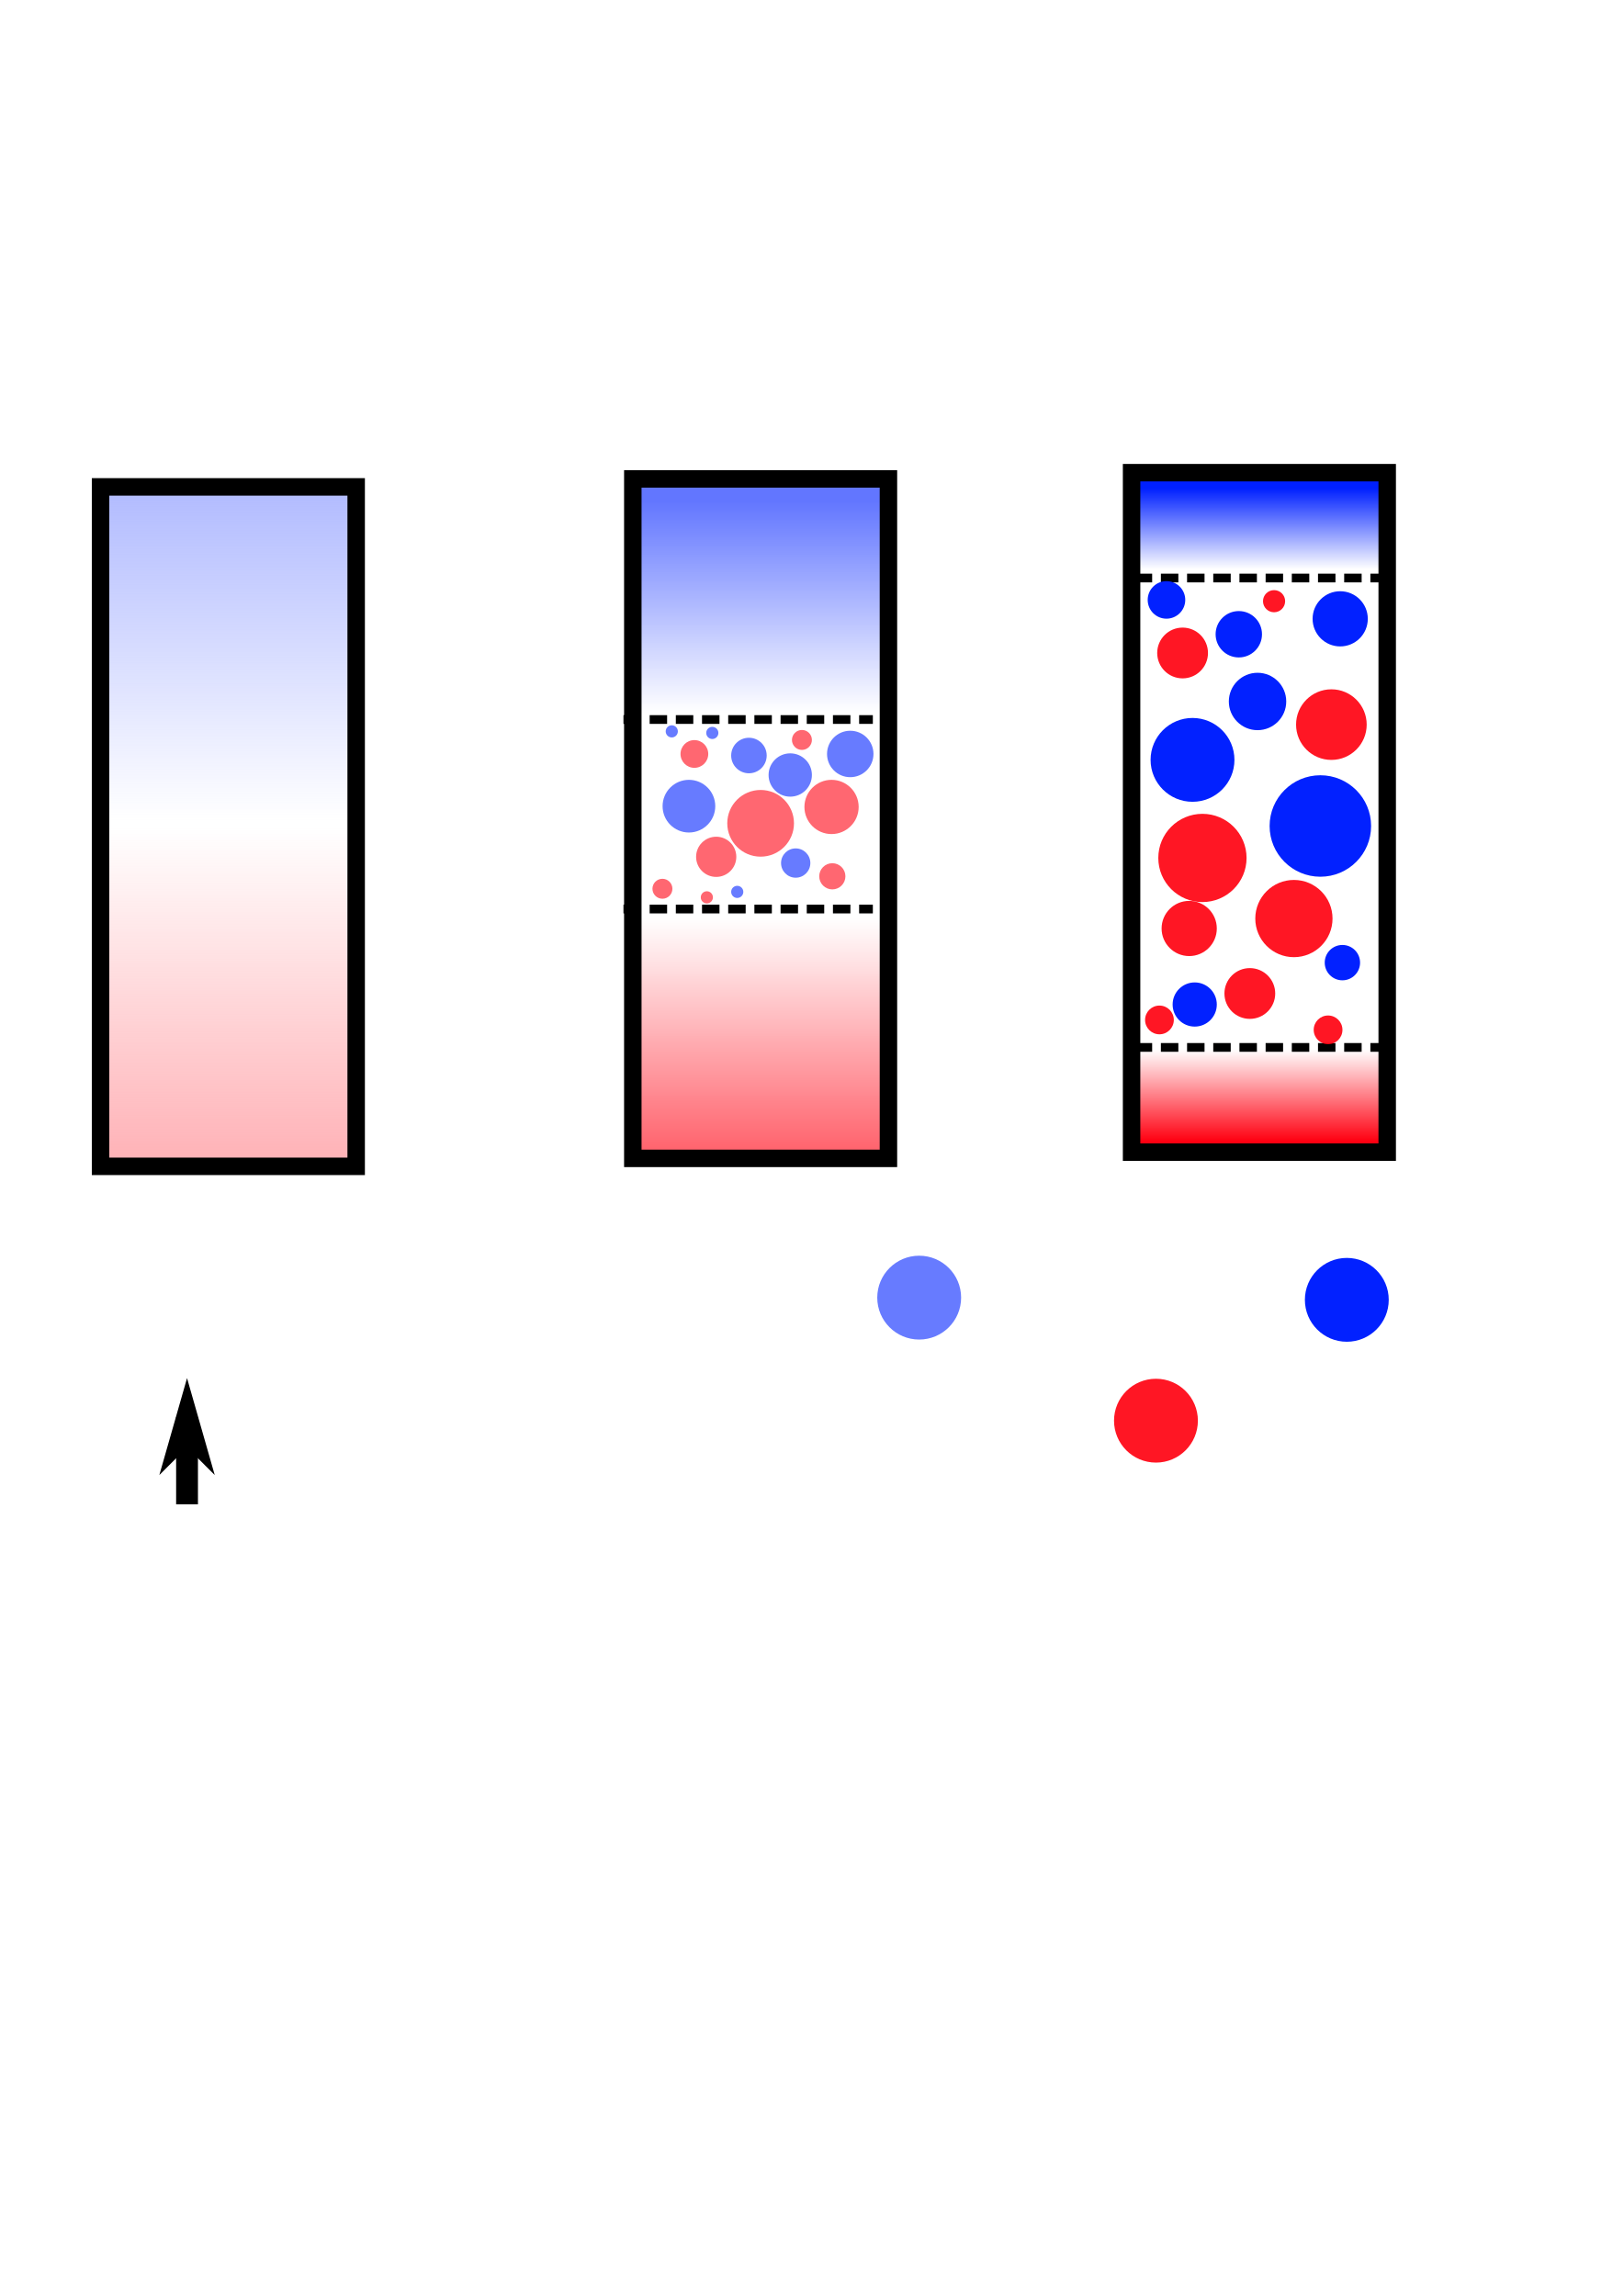
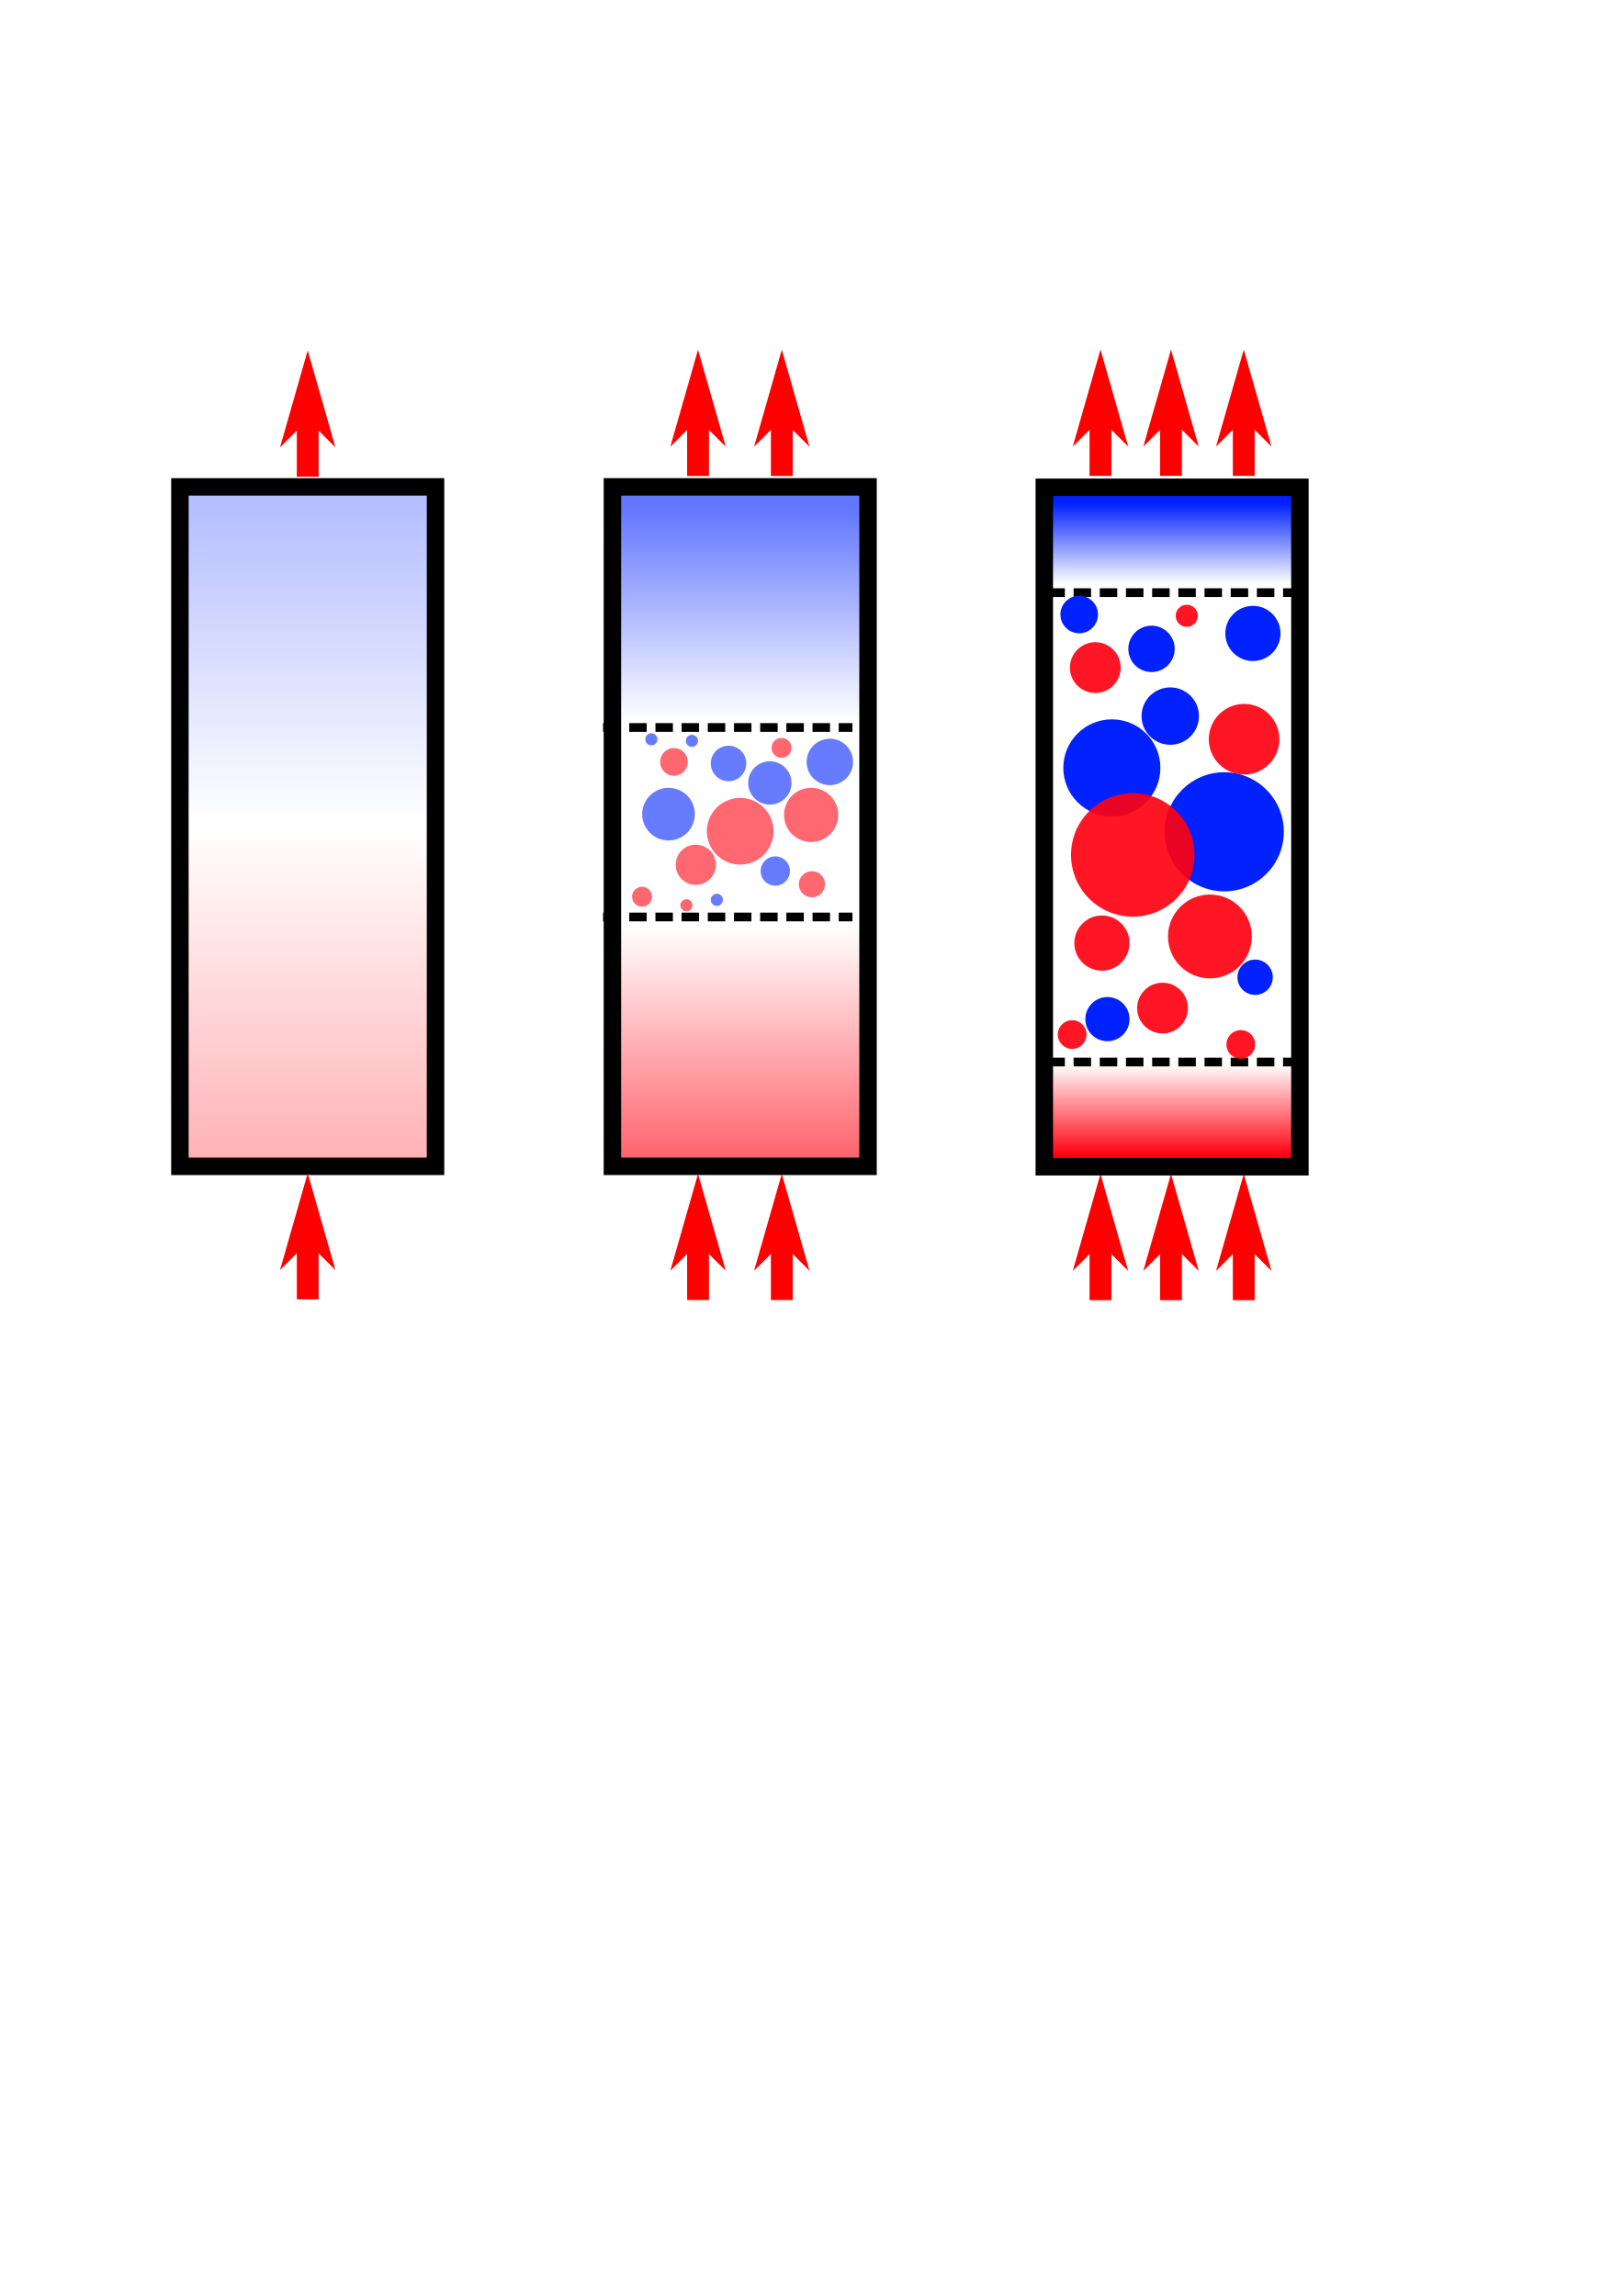
<svg xmlns="http://www.w3.org/2000/svg" xmlns:xlink="http://www.w3.org/1999/xlink" width="210mm" height="297mm" viewBox="0 0 744.094 1052.362" id="svg3494" version="1.1">
  <defs id="defs3496">
    <marker orient="auto" refY="0.0" refX="0.0" id="Arrow1Send" style="overflow:visible;">
-       <path id="path5064" d="M 0.0,0.0 L 5.0,-5.0 L -12.5,0.0 L 5.0,5.0 L 0.0,0.0 z " style="fill-rule:evenodd;stroke:#000000;stroke-width:1pt;stroke-opacity:1;fill:#000000;fill-opacity:1" transform="scale(0.2) rotate(180) translate(6,0)" />
+       <path id="path5064" d="M 0.0,0.0 L 5.0,-5.0 L -12.5,0.0 L 5.0,5.0 L 0.0,0.0 z " style="fill-rule:evenodd;stroke:#ff0000;stroke-width:1pt;stroke-opacity:1;fill:#ff0000;fill-opacity:1" transform="scale(0.2) rotate(180) translate(6,0)" />
    </marker>
    <marker orient="auto" refY="0.0" refX="0.0" id="Arrow1Lend" style="overflow:visible;">
      <path id="path5052" d="M 0.0,0.0 L 5.0,-5.0 L -12.5,0.0 L 5.0,5.0 L 0.0,0.0 z " style="fill-rule:evenodd;stroke:#000000;stroke-width:1pt;stroke-opacity:1;fill:#000000;fill-opacity:1" transform="scale(0.8) rotate(180) translate(12.5,0)" />
    </marker>
    <linearGradient id="linearGradient4900">
      <stop id="stop4902" offset="0" style="stop-color:#ff0011;stop-opacity:1" />
      <stop id="stop4904" offset="1" style="stop-color:#ff0010;stop-opacity:0" />
    </linearGradient>
    <linearGradient id="linearGradient4892">
      <stop style="stop-color:#0020ff;stop-opacity:1;" offset="0" id="stop4894" />
      <stop style="stop-color:#0020ff;stop-opacity:0;" offset="1" id="stop4896" />
    </linearGradient>
    <linearGradient id="linearGradient4837">
      <stop style="stop-color:#ff646e;stop-opacity:1;" offset="0" id="stop4839" />
      <stop style="stop-color:#ff646e;stop-opacity:0;" offset="1" id="stop4841" />
    </linearGradient>
    <linearGradient id="linearGradient4829">
      <stop style="stop-color:#6276ff;stop-opacity:1;" offset="0" id="stop4831" />
      <stop style="stop-color:#6276ff;stop-opacity:0;" offset="1" id="stop4833" />
    </linearGradient>
    <linearGradient id="linearGradient4691">
      <stop style="stop-color:#ffb0b5;stop-opacity:1;" offset="0" id="stop4693" />
      <stop style="stop-color:#ffb0b5;stop-opacity:0;" offset="1" id="stop4695" />
    </linearGradient>
    <linearGradient id="linearGradient4659">
      <stop style="stop-color:#b0baff;stop-opacity:1;" offset="0" id="stop4661" />
      <stop style="stop-color:#b0baff;stop-opacity:0;" offset="1" id="stop4663" />
    </linearGradient>
    <linearGradient xlink:href="#linearGradient4659" id="linearGradient4665" x1="268.571" y1="589.505" x2="268.571" y2="743.791" gradientUnits="userSpaceOnUse" />
    <linearGradient xlink:href="#linearGradient4691" id="linearGradient4697" x1="431.429" y1="-886.648" x2="431.429" y2="-729.505" gradientUnits="userSpaceOnUse" gradientTransform="translate(-160,-17.14279)" />
    <linearGradient xlink:href="#linearGradient4829" id="linearGradient4835" x1="348.571" y1="558.077" x2="348.571" y2="655.219" gradientUnits="userSpaceOnUse" />
    <linearGradient xlink:href="#linearGradient4837" id="linearGradient4843" x1="351.429" y1="-855.219" x2="351.429" y2="-749.505" gradientUnits="userSpaceOnUse" />
    <linearGradient xlink:href="#linearGradient4900" id="linearGradient4888" gradientUnits="userSpaceOnUse" x1="351.429" y1="-854.505" x2="351.429" y2="-812.362" gradientTransform="translate(228.5714,331.4286)" />
    <linearGradient xlink:href="#linearGradient4892" id="linearGradient4898" x1="542.857" y1="549.505" x2="542.857" y2="586.648" gradientUnits="userSpaceOnUse" gradientTransform="translate(37.14286,-325.7143)" />
+     <marker orient="auto" refY="0" refX="0" id="Arrow1Send-2" style="overflow:visible">
+       <path id="path5064-5" d="M 0,0 5,-5 -12.5,0 5,5 0,0 Z" style="fill:#000000;fill-opacity:1;fill-rule:evenodd;stroke:#000000;stroke-width:1pt;stroke-opacity:1" transform="matrix(-0.2,0,0,-0.2,-1.2,0)" />
+     </marker>
+     <marker orient="auto" refY="0" refX="0" id="Arrow1Send-0" style="overflow:visible">
+       <path id="path5064-0" d="M 0,0 5,-5 -12.5,0 5,5 0,0 Z" style="fill:#000000;fill-opacity:1;fill-rule:evenodd;stroke:#000000;stroke-width:1pt;stroke-opacity:1" transform="matrix(-0.2,0,0,-0.2,-1.2,0)" />
+     </marker>
+     <marker orient="auto" refY="0" refX="0" id="Arrow1Send-4" style="overflow:visible">
+       <path id="path5064-1" d="M 0,0 5,-5 -12.5,0 5,5 0,0 Z" style="fill:#ff0000;fill-opacity:1;fill-rule:evenodd;stroke:#ff0000;stroke-width:1pt;stroke-opacity:1" transform="matrix(-0.2,0,0,-0.2,-1.2,0)" />
+     </marker>
+     <marker orient="auto" refY="0" refX="0" id="Arrow1Send-6" style="overflow:visible">
+       <path id="path5064-3" d="M 0,0 5,-5 -12.5,0 5,5 0,0 Z" style="fill:#ff0000;fill-opacity:1;fill-rule:evenodd;stroke:#ff0000;stroke-width:1pt;stroke-opacity:1" transform="matrix(-0.2,0,0,-0.2,-1.2,0)" />
+     </marker>
+     <marker orient="auto" refY="0" refX="0" id="Arrow1Send-6-3" style="overflow:visible">
+       <path id="path5064-3-1" d="M 0,0 5,-5 -12.5,0 5,5 0,0 Z" style="fill:#ff0000;fill-opacity:1;fill-rule:evenodd;stroke:#ff0000;stroke-width:1pt;stroke-opacity:1" transform="matrix(-0.2,0,0,-0.2,-1.2,0)" />
+     </marker>
+     <marker orient="auto" refY="0" refX="0" id="Arrow1Send-6-0" style="overflow:visible">
+       <path id="path5064-3-2" d="M 0,0 5,-5 -12.5,0 5,5 0,0 Z" style="fill:#ff0000;fill-opacity:1;fill-rule:evenodd;stroke:#ff0000;stroke-width:1pt;stroke-opacity:1" transform="matrix(-0.2,0,0,-0.2,-1.2,0)" />
+     </marker>
+     <marker orient="auto" refY="0" refX="0" id="Arrow1Send-6-3-3" style="overflow:visible">
+       <path id="path5064-3-1-1" d="M 0,0 5,-5 -12.5,0 5,5 0,0 Z" style="fill:#ff0000;fill-opacity:1;fill-rule:evenodd;stroke:#ff0000;stroke-width:1pt;stroke-opacity:1" transform="matrix(-0.2,0,0,-0.2,-1.2,0)" />
+     </marker>
+     <marker orient="auto" refY="0" refX="0" id="Arrow1Send-6-0-7" style="overflow:visible">
+       <path id="path5064-3-2-2" d="M 0,0 5,-5 -12.5,0 5,5 0,0 Z" style="fill:#ff0000;fill-opacity:1;fill-rule:evenodd;stroke:#ff0000;stroke-width:1pt;stroke-opacity:1" transform="matrix(-0.2,0,0,-0.2,-1.2,0)" />
+     </marker>
+     <marker orient="auto" refY="0" refX="0" id="Arrow1Send-6-3-3-9" style="overflow:visible">
+       <path id="path5064-3-1-1-1" d="M 0,0 5,-5 -12.5,0 5,5 0,0 Z" style="fill:#ff0000;fill-opacity:1;fill-rule:evenodd;stroke:#ff0000;stroke-width:1pt;stroke-opacity:1" transform="matrix(-0.2,0,0,-0.2,-1.2,0)" />
+     </marker>
+     <marker orient="auto" refY="0" refX="0" id="Arrow1Send-64" style="overflow:visible">
+       <path id="path5064-19" d="M 0,0 5,-5 -12.5,0 5,5 0,0 Z" style="fill:#ff0000;fill-opacity:1;fill-rule:evenodd;stroke:#ff0000;stroke-width:1pt;stroke-opacity:1" transform="matrix(-0.2,0,0,-0.2,-1.2,0)" />
+     </marker>
+     <marker orient="auto" refY="0" refX="0" id="Arrow1Send-64-2" style="overflow:visible">
+       <path id="path5064-19-6" d="M 0,0 5,-5 -12.5,0 5,5 0,0 Z" style="fill:#ff0000;fill-opacity:1;fill-rule:evenodd;stroke:#ff0000;stroke-width:1pt;stroke-opacity:1" transform="matrix(-0.2,0,0,-0.2,-1.2,0)" />
+     </marker>
+     <marker orient="auto" refY="0" refX="0" id="Arrow1Send-64-2-1" style="overflow:visible">
+       <path id="path5064-19-6-8" d="M 0,0 5,-5 -12.5,0 5,5 0,0 Z" style="fill:#ff0000;fill-opacity:1;fill-rule:evenodd;stroke:#ff0000;stroke-width:1pt;stroke-opacity:1" transform="matrix(-0.2,0,0,-0.2,-1.2,0)" />
+     </marker>
+     <marker orient="auto" refY="0" refX="0" id="Arrow1Send-64-9" style="overflow:visible">
+       <path id="path5064-19-65" d="M 0,0 5,-5 -12.5,0 5,5 0,0 Z" style="fill:#ff0000;fill-opacity:1;fill-rule:evenodd;stroke:#ff0000;stroke-width:1pt;stroke-opacity:1" transform="matrix(-0.2,0,0,-0.2,-1.2,0)" />
+     </marker>
+     <marker orient="auto" refY="0" refX="0" id="Arrow1Send-64-2-9" style="overflow:visible">
+       <path id="path5064-19-6-4" d="M 0,0 5,-5 -12.5,0 5,5 0,0 Z" style="fill:#ff0000;fill-opacity:1;fill-rule:evenodd;stroke:#ff0000;stroke-width:1pt;stroke-opacity:1" transform="matrix(-0.2,0,0,-0.2,-1.2,0)" />
+     </marker>
+     <marker orient="auto" refY="0" refX="0" id="Arrow1Send-64-2-1-5" style="overflow:visible">
+       <path id="path5064-19-6-8-7" d="M 0,0 5,-5 -12.5,0 5,5 0,0 Z" style="fill:#ff0000;fill-opacity:1;fill-rule:evenodd;stroke:#ff0000;stroke-width:1pt;stroke-opacity:1" transform="matrix(-0.2,0,0,-0.2,-1.2,0)" />
+     </marker>
  </defs>
  <g id="layer1">
-     <g id="g5031" transform="translate(-13.92167,-337.7766)">
-       <g transform="translate(-147.1429,-29.99995)" id="g4699">
-         <rect style="opacity:1;fill:url(#linearGradient4665);fill-opacity:1;fill-rule:nonzero;stroke:none;stroke-width:5;stroke-linecap:butt;stroke-linejoin:miter;stroke-miterlimit:4;stroke-dasharray:none;stroke-dashoffset:0;stroke-opacity:1" id="rect3525" width="114.286" height="154.286" x="208.571" y="592.362" />
-         <rect style="opacity:1;fill:url(#linearGradient4697);fill-opacity:1;fill-rule:nonzero;stroke:none;stroke-width:5;stroke-linecap:butt;stroke-linejoin:miter;stroke-miterlimit:4;stroke-dasharray:none;stroke-dashoffset:0;stroke-opacity:1" id="rect3525-1" width="114.286" height="154.286" x="208.571" y="-900.934" transform="scale(1,-1)" />
-       </g>
-       <rect y="560.934" x="60" height="311.429" width="117.143" id="rect4934" style="opacity:1;fill:none;fill-opacity:0;fill-rule:nonzero;stroke:#000000;stroke-width:8;stroke-linecap:butt;stroke-linejoin:miter;stroke-miterlimit:4;stroke-dasharray:none;stroke-dashoffset:0;stroke-opacity:1" />
-     </g>
-     <g id="g5014" transform="translate(-4.2857144e-7,-328.5714)">
-       <g id="g4906">
-         <g id="g4845">
-           <rect y="549.505" x="291.429" height="154.286" width="114.286" id="rect3525-3" style="opacity:1;fill:url(#linearGradient4835);fill-opacity:1;fill-rule:nonzero;stroke:none;stroke-width:5;stroke-linecap:butt;stroke-linejoin:miter;stroke-miterlimit:4;stroke-dasharray:none;stroke-dashoffset:0;stroke-opacity:1" />
-           <rect transform="scale(1,-1)" y="-858.076" x="291.429" height="154.286" width="114.286" id="rect3525-1-2" style="opacity:1;fill:url(#linearGradient4843);fill-opacity:1;fill-rule:nonzero;stroke:none;stroke-width:5;stroke-linecap:butt;stroke-linejoin:miter;stroke-miterlimit:4;stroke-dasharray:none;stroke-dashoffset:0;stroke-opacity:1" />
-         </g>
-       </g>
-       <rect y="548.076" x="290" height="311.429" width="117.143" id="rect4934-8" style="opacity:1;fill:none;fill-opacity:0;fill-rule:nonzero;stroke:#000000;stroke-width:8;stroke-linecap:butt;stroke-linejoin:miter;stroke-miterlimit:4;stroke-dasharray:none;stroke-dashoffset:0;stroke-opacity:1" />
-       <path id="path4966" d="m 285.714,658.362 114.286,0" style="fill:none;fill-rule:evenodd;stroke:#000000;stroke-width:4;stroke-linecap:butt;stroke-linejoin:miter;stroke-miterlimit:4;stroke-dasharray:8, 4;stroke-dashoffset:0;stroke-opacity:1" />
-       <path id="path4966-1" d="m 285.714,745.219 114.286,0" style="fill:none;fill-rule:evenodd;stroke:#000000;stroke-width:4;stroke-linecap:butt;stroke-linejoin:miter;stroke-miterlimit:4;stroke-dasharray:8, 4;stroke-dashoffset:0;stroke-opacity:1" />
-     </g>
-     <g id="g4246">
-       <rect y="218.076" x="520" height="154.286" width="114.286" id="rect3525-3-2" style="opacity:1;fill:url(#linearGradient4898);fill-opacity:1;fill-rule:nonzero;stroke:none;stroke-width:5;stroke-linecap:butt;stroke-linejoin:miter;stroke-miterlimit:4;stroke-dasharray:none;stroke-dashoffset:0;stroke-opacity:1" />
-       <rect transform="scale(1,-1)" y="-526.648" x="520" height="154.286" width="114.286" id="rect3525-1-2-9" style="opacity:1;fill:url(#linearGradient4888);fill-opacity:1;fill-rule:nonzero;stroke:none;stroke-width:5;stroke-linecap:butt;stroke-linejoin:miter;stroke-miterlimit:4;stroke-dasharray:none;stroke-dashoffset:0;stroke-opacity:1" />
-       <rect y="216.648" x="518.571" height="311.429" width="117.143" id="rect4934-8-5" style="opacity:1;fill:none;fill-opacity:0;fill-rule:nonzero;stroke:#000000;stroke-width:8;stroke-linecap:butt;stroke-linejoin:miter;stroke-miterlimit:4;stroke-dasharray:none;stroke-dashoffset:0;stroke-opacity:1" />
-       <path id="path4966-4" d="m 520,264.934 114.286,0" style="fill:none;fill-rule:evenodd;stroke:#000000;stroke-width:4;stroke-linecap:butt;stroke-linejoin:miter;stroke-miterlimit:4;stroke-dasharray:8, 4;stroke-dashoffset:0;stroke-opacity:1" />
-       <path id="path4966-6" d="m 520,480.076 114.286,0" style="fill:none;fill-rule:evenodd;stroke:#000000;stroke-width:4;stroke-linecap:butt;stroke-linejoin:miter;stroke-miterlimit:4;stroke-dasharray:8, 4;stroke-dashoffset:0;stroke-opacity:1" />
-     </g>
    <text xml:space="preserve" style="font-style:normal;font-variant:normal;font-weight:bold;font-stretch:normal;font-size:14px;line-height:125%;font-family:'Bitstream Vera Sans';-inkscape-font-specification:'Sans Bold';letter-spacing:0px;word-spacing:0px;fill:#000000;fill-opacity:1;stroke:none;stroke-width:1px;stroke-linecap:butt;stroke-linejoin:miter;stroke-opacity:1" x="220" y="120.934" id="text5037">
      <tspan id="tspan5039" x="220" y="120.934" />
    </text>
-     <path style="fill:none;fill-rule:evenodd;stroke:#000000;stroke-width:10;stroke-linecap:butt;stroke-linejoin:miter;stroke-opacity:1;stroke-miterlimit:4;stroke-dasharray:none;marker-end:url(#Arrow1Send)" d="m 85.714,689.505 0,-40" id="path5041" />
-     <circle style="opacity:1;fill:#6277ff;fill-opacity:0.961;fill-rule:nonzero;stroke:none;stroke-width:10;stroke-linecap:butt;stroke-linejoin:miter;stroke-miterlimit:4;stroke-dasharray:none;stroke-dashoffset:0;stroke-opacity:1" id="path4201" cx="421.234" cy="594.763" r="19.214" />
-     <circle style="opacity:1;fill:#ff646e;fill-opacity:0.976;fill-rule:nonzero;stroke:none;stroke-width:10;stroke-linecap:butt;stroke-linejoin:miter;stroke-miterlimit:4;stroke-dasharray:none;stroke-dashoffset:0;stroke-opacity:1" id="path4201-0" cx="381.071" cy="369.862" r="12.428" />
-     <circle style="opacity:1;fill:#0020ff;fill-opacity:0.992;fill-rule:nonzero;stroke:none;stroke-width:10;stroke-linecap:butt;stroke-linejoin:miter;stroke-miterlimit:4;stroke-dasharray:none;stroke-dashoffset:0;stroke-opacity:1" id="path4201-2" cx="534.56" cy="274.961" r="8.607" />
-     <circle style="opacity:1;fill:#ff0010;fill-opacity:0.914;fill-rule:nonzero;stroke:none;stroke-width:10;stroke-linecap:butt;stroke-linejoin:miter;stroke-miterlimit:4;stroke-dasharray:none;stroke-dashoffset:0;stroke-opacity:1" id="path4201-0-1" cx="529.74" cy="651.162" r="19.214" />
-     <circle style="opacity:1;fill:#0020ff;fill-opacity:0.992;fill-rule:nonzero;stroke:none;stroke-width:10;stroke-linecap:butt;stroke-linejoin:miter;stroke-miterlimit:4;stroke-dasharray:none;stroke-dashoffset:0;stroke-opacity:1" id="path4201-2-0" cx="617.203" cy="595.773" r="19.214" />
-     <circle style="opacity:1;fill:#0020ff;fill-opacity:0.992;fill-rule:nonzero;stroke:none;stroke-width:10;stroke-linecap:butt;stroke-linejoin:miter;stroke-miterlimit:4;stroke-dasharray:none;stroke-dashoffset:0;stroke-opacity:1" id="path4201-2-1" cx="567.706" cy="290.707" r="10.628" />
-     <circle style="opacity:1;fill:#0020ff;fill-opacity:0.992;fill-rule:nonzero;stroke:none;stroke-width:10;stroke-linecap:butt;stroke-linejoin:miter;stroke-miterlimit:4;stroke-dasharray:none;stroke-dashoffset:0;stroke-opacity:1" id="path4201-2-1-8" cx="576.292" cy="321.517" r="13.153" />
-     <circle style="opacity:1;fill:#0020ff;fill-opacity:0.992;fill-rule:nonzero;stroke:none;stroke-width:10;stroke-linecap:butt;stroke-linejoin:miter;stroke-miterlimit:4;stroke-dasharray:none;stroke-dashoffset:0;stroke-opacity:1" id="path4201-2-1-8-3" cx="547.503" cy="460.413" r="10.123" />
-     <circle style="opacity:1;fill:#ff0010;fill-opacity:0.914;fill-rule:nonzero;stroke:none;stroke-width:10;stroke-linecap:butt;stroke-linejoin:miter;stroke-miterlimit:4;stroke-dasharray:none;stroke-dashoffset:0;stroke-opacity:1" id="path4201-0-1-8" cx="608.617" cy="472.03" r="6.587" />
-     <circle style="opacity:1;fill:#ff0010;fill-opacity:0.914;fill-rule:nonzero;stroke:none;stroke-width:10;stroke-linecap:butt;stroke-linejoin:miter;stroke-miterlimit:4;stroke-dasharray:none;stroke-dashoffset:0;stroke-opacity:1" id="path4201-0-1-8-2" cx="572.757" cy="455.362" r="11.638" />
-     <circle style="opacity:1;fill:#ff0010;fill-opacity:0.914;fill-rule:nonzero;stroke:none;stroke-width:10;stroke-linecap:butt;stroke-linejoin:miter;stroke-miterlimit:4;stroke-dasharray:none;stroke-dashoffset:0;stroke-opacity:1" id="path4201-0-1-8-2-3" cx="551.038" cy="393.238" r="20.224" />
-     <circle style="opacity:1;fill:#0020ff;fill-opacity:0.992;fill-rule:nonzero;stroke:none;stroke-width:10;stroke-linecap:butt;stroke-linejoin:miter;stroke-miterlimit:4;stroke-dasharray:none;stroke-dashoffset:0;stroke-opacity:1" id="path4201-2-1-8-7" cx="605.081" cy="378.59" r="23.255" />
-     <circle style="opacity:1;fill:#ff0010;fill-opacity:0.914;fill-rule:nonzero;stroke:none;stroke-width:10;stroke-linecap:butt;stroke-linejoin:miter;stroke-miterlimit:4;stroke-dasharray:none;stroke-dashoffset:0;stroke-opacity:1" id="path4201-0-1-8-2-3-2" cx="610.132" cy="332.123" r="16.183" />
-     <circle style="opacity:1;fill:#0020ff;fill-opacity:0.992;fill-rule:nonzero;stroke:none;stroke-width:10;stroke-linecap:butt;stroke-linejoin:miter;stroke-miterlimit:4;stroke-dasharray:none;stroke-dashoffset:0;stroke-opacity:1" id="path4201-2-9" cx="614.173" cy="283.636" r="12.648" />
-     <circle style="opacity:1;fill:#ff0010;fill-opacity:0.914;fill-rule:nonzero;stroke:none;stroke-width:10;stroke-linecap:butt;stroke-linejoin:miter;stroke-miterlimit:4;stroke-dasharray:none;stroke-dashoffset:0;stroke-opacity:1" id="path4201-0-1-8-2-3-2-1" cx="583.868" cy="275.555" r="5.072" />
-     <circle style="opacity:1;fill:#ff0010;fill-opacity:0.914;fill-rule:nonzero;stroke:none;stroke-width:10;stroke-linecap:butt;stroke-linejoin:miter;stroke-miterlimit:4;stroke-dasharray:none;stroke-dashoffset:0;stroke-opacity:1" id="path4201-0-1-8-2-3-2-2" cx="541.947" cy="299.293" r="11.638" />
-     <circle style="opacity:1;fill:#0020ff;fill-opacity:0.992;fill-rule:nonzero;stroke:none;stroke-width:10;stroke-linecap:butt;stroke-linejoin:miter;stroke-miterlimit:4;stroke-dasharray:none;stroke-dashoffset:0;stroke-opacity:1" id="path4201-2-1-8-4" cx="615.183" cy="441.22" r="8.102" />
-     <circle style="opacity:1;fill:#ff0010;fill-opacity:0.914;fill-rule:nonzero;stroke:none;stroke-width:10;stroke-linecap:butt;stroke-linejoin:miter;stroke-miterlimit:4;stroke-dasharray:none;stroke-dashoffset:0;stroke-opacity:1" id="path4201-0-1-8-3" cx="531.34" cy="467.484" r="6.587" />
-     <circle style="opacity:1;fill:#ff0010;fill-opacity:0.914;fill-rule:nonzero;stroke:none;stroke-width:10;stroke-linecap:butt;stroke-linejoin:miter;stroke-miterlimit:4;stroke-dasharray:none;stroke-dashoffset:0;stroke-opacity:1" id="path4201-0-1-8-3-2" cx="592.959" cy="421.017" r="17.699" />
-     <circle style="opacity:1;fill:#ff0010;fill-opacity:0.914;fill-rule:nonzero;stroke:none;stroke-width:10;stroke-linecap:butt;stroke-linejoin:miter;stroke-miterlimit:4;stroke-dasharray:none;stroke-dashoffset:0;stroke-opacity:1" id="path4201-0-1-8-2-3-27" cx="544.977" cy="425.563" r="12.648" />
-     <circle style="opacity:1;fill:#0020ff;fill-opacity:0.992;fill-rule:nonzero;stroke:none;stroke-width:10;stroke-linecap:butt;stroke-linejoin:miter;stroke-miterlimit:4;stroke-dasharray:none;stroke-dashoffset:0;stroke-opacity:1" id="path4201-2-1-8-71" cx="546.493" cy="348.286" r="19.214" />
-     <circle style="opacity:1;fill:#6277ff;fill-opacity:0.961;fill-rule:nonzero;stroke:none;stroke-width:10;stroke-linecap:butt;stroke-linejoin:miter;stroke-miterlimit:4;stroke-dasharray:none;stroke-dashoffset:0;stroke-opacity:1" id="path4201-1" cx="315.714" cy="369.505" r="12.071" />
-     <circle style="opacity:1;fill:#ff646e;fill-opacity:0.976;fill-rule:nonzero;stroke:none;stroke-width:10;stroke-linecap:butt;stroke-linejoin:miter;stroke-miterlimit:4;stroke-dasharray:none;stroke-dashoffset:0;stroke-opacity:1" id="path4201-0-15" cx="367.5" cy="339.148" r="4.571" />
-     <circle style="opacity:1;fill:#6277ff;fill-opacity:0.961;fill-rule:nonzero;stroke:none;stroke-width:10;stroke-linecap:butt;stroke-linejoin:miter;stroke-miterlimit:4;stroke-dasharray:none;stroke-dashoffset:0;stroke-opacity:1" id="path4201-1-5" cx="307.857" cy="335.219" r="2.785" />
-     <circle style="opacity:1;fill:#6277ff;fill-opacity:0.961;fill-rule:nonzero;stroke:none;stroke-width:10;stroke-linecap:butt;stroke-linejoin:miter;stroke-miterlimit:4;stroke-dasharray:none;stroke-dashoffset:0;stroke-opacity:1" id="path4201-1-5-2" cx="343.214" cy="346.291" r="8.142" />
-     <circle style="opacity:1;fill:#6277ff;fill-opacity:0.961;fill-rule:nonzero;stroke:none;stroke-width:10;stroke-linecap:butt;stroke-linejoin:miter;stroke-miterlimit:4;stroke-dasharray:none;stroke-dashoffset:0;stroke-opacity:1" id="path4201-1-5-2-5" cx="389.643" cy="345.576" r="10.642" />
-     <circle style="opacity:1;fill:#ff646e;fill-opacity:0.976;fill-rule:nonzero;stroke:none;stroke-width:10;stroke-linecap:butt;stroke-linejoin:miter;stroke-miterlimit:4;stroke-dasharray:none;stroke-dashoffset:0;stroke-opacity:1" id="path4201-0-15-2" cx="303.571" cy="407.362" r="4.571" />
-     <circle style="opacity:1;fill:#ff646e;fill-opacity:0.976;fill-rule:nonzero;stroke:none;stroke-width:10;stroke-linecap:butt;stroke-linejoin:miter;stroke-miterlimit:4;stroke-dasharray:none;stroke-dashoffset:0;stroke-opacity:1" id="path4201-0-15-2-3" cx="381.429" cy="401.648" r="6" />
-     <circle style="opacity:1;fill:#ff646e;fill-opacity:0.976;fill-rule:nonzero;stroke:none;stroke-width:10;stroke-linecap:butt;stroke-linejoin:miter;stroke-miterlimit:4;stroke-dasharray:none;stroke-dashoffset:0;stroke-opacity:1" id="path4201-0-15-2-3-0" cx="348.571" cy="377.362" r="15.285" />
-     <circle style="opacity:1;fill:#6277ff;fill-opacity:0.961;fill-rule:nonzero;stroke:none;stroke-width:10;stroke-linecap:butt;stroke-linejoin:miter;stroke-miterlimit:4;stroke-dasharray:none;stroke-dashoffset:0;stroke-opacity:1" id="path4201-1-5-4" cx="337.857" cy="408.791" r="2.785" />
-     <circle style="opacity:1;fill:#6277ff;fill-opacity:0.961;fill-rule:nonzero;stroke:none;stroke-width:10;stroke-linecap:butt;stroke-linejoin:miter;stroke-miterlimit:4;stroke-dasharray:none;stroke-dashoffset:0;stroke-opacity:1" id="path4201-1-5-4-4" cx="364.643" cy="395.576" r="6.714" />
-     <circle style="opacity:1;fill:#ff646e;fill-opacity:0.976;fill-rule:nonzero;stroke:none;stroke-width:10;stroke-linecap:butt;stroke-linejoin:miter;stroke-miterlimit:4;stroke-dasharray:none;stroke-dashoffset:0;stroke-opacity:1" id="path4201-0-15-2-3-1" cx="328.214" cy="392.719" r="9.214" />
-     <circle style="opacity:1;fill:#ff646e;fill-opacity:0.976;fill-rule:nonzero;stroke:none;stroke-width:10;stroke-linecap:butt;stroke-linejoin:miter;stroke-miterlimit:4;stroke-dasharray:none;stroke-dashoffset:0;stroke-opacity:1" id="path4201-0-15-2-7" cx="323.929" cy="411.291" r="2.785" />
-     <circle style="opacity:1;fill:#ff646e;fill-opacity:0.976;fill-rule:nonzero;stroke:none;stroke-width:10;stroke-linecap:butt;stroke-linejoin:miter;stroke-miterlimit:4;stroke-dasharray:none;stroke-dashoffset:0;stroke-opacity:1" id="path4201-0-15-2-36" cx="318.214" cy="345.576" r="6.357" />
-     <circle style="opacity:1;fill:#6277ff;fill-opacity:0.961;fill-rule:nonzero;stroke:none;stroke-width:10;stroke-linecap:butt;stroke-linejoin:miter;stroke-miterlimit:4;stroke-dasharray:none;stroke-dashoffset:0;stroke-opacity:1" id="path4201-1-5-3" cx="326.429" cy="335.934" r="2.785" />
-     <circle style="opacity:1;fill:#6277ff;fill-opacity:0.961;fill-rule:nonzero;stroke:none;stroke-width:10;stroke-linecap:butt;stroke-linejoin:miter;stroke-miterlimit:4;stroke-dasharray:none;stroke-dashoffset:0;stroke-opacity:1" id="path4201-1-5-3-9" cx="362.143" cy="355.219" r="9.928" />
+     <g id="g5386" transform="translate(40,0)">
+       <g id="g4919">
+         <g id="g5031" transform="translate(-17.55618,-337.7766)">
+           <g transform="translate(-147.1429,-29.99995)" id="g4699">
+             <rect style="opacity:1;fill:url(#linearGradient4665);fill-opacity:1;fill-rule:nonzero;stroke:none;stroke-width:5;stroke-linecap:butt;stroke-linejoin:miter;stroke-miterlimit:4;stroke-dasharray:none;stroke-dashoffset:0;stroke-opacity:1" id="rect3525" width="114.286" height="154.286" x="208.571" y="592.362" />
+             <rect style="opacity:1;fill:url(#linearGradient4697);fill-opacity:1;fill-rule:nonzero;stroke:none;stroke-width:5;stroke-linecap:butt;stroke-linejoin:miter;stroke-miterlimit:4;stroke-dasharray:none;stroke-dashoffset:0;stroke-opacity:1" id="rect3525-1" width="114.286" height="154.286" x="208.571" y="-900.934" transform="scale(1,-1)" />
+           </g>
+           <rect y="560.934" x="60" height="311.429" width="117.143" id="rect4934" style="opacity:1;fill:none;fill-opacity:0;fill-rule:nonzero;stroke:#000000;stroke-width:8;stroke-linecap:butt;stroke-linejoin:miter;stroke-miterlimit:4;stroke-dasharray:none;stroke-dashoffset:0;stroke-opacity:1" />
+         </g>
+       </g>
+       <path id="path5041" d="m 101.015,595.561 0,-40" style="fill:none;fill-rule:evenodd;stroke:#ff0000;stroke-width:10;stroke-linecap:butt;stroke-linejoin:miter;stroke-miterlimit:4;stroke-dasharray:none;stroke-opacity:1;marker-end:url(#Arrow1Send)" />
+       <path id="path5041-8" d="m 101.015,218.467 0,-40" style="fill:none;fill-rule:evenodd;stroke:#ff0000;stroke-width:10;stroke-linecap:butt;stroke-linejoin:miter;stroke-miterlimit:4;stroke-dasharray:none;stroke-opacity:1;marker-end:url(#Arrow1Send-4)" />
+     </g>
+     <g id="g5396" transform="translate(-9.349518,3.648431)">
+       <g id="g4893">
+         <g id="g5014" transform="translate(-4.2857144e-7,-328.5714)">
+           <g id="g4906">
+             <g id="g4845">
+               <rect y="549.505" x="291.429" height="154.286" width="114.286" id="rect3525-3" style="opacity:1;fill:url(#linearGradient4835);fill-opacity:1;fill-rule:nonzero;stroke:none;stroke-width:5;stroke-linecap:butt;stroke-linejoin:miter;stroke-miterlimit:4;stroke-dasharray:none;stroke-dashoffset:0;stroke-opacity:1" />
+               <rect transform="scale(1,-1)" y="-858.076" x="291.429" height="154.286" width="114.286" id="rect3525-1-2" style="opacity:1;fill:url(#linearGradient4843);fill-opacity:1;fill-rule:nonzero;stroke:none;stroke-width:5;stroke-linecap:butt;stroke-linejoin:miter;stroke-miterlimit:4;stroke-dasharray:none;stroke-dashoffset:0;stroke-opacity:1" />
+             </g>
+           </g>
+           <rect y="548.076" x="290" height="311.429" width="117.143" id="rect4934-8" style="opacity:1;fill:none;fill-opacity:0;fill-rule:nonzero;stroke:#000000;stroke-width:8;stroke-linecap:butt;stroke-linejoin:miter;stroke-miterlimit:4;stroke-dasharray:none;stroke-dashoffset:0;stroke-opacity:1" />
+           <path id="path4966" d="m 285.714,658.362 114.286,0" style="fill:none;fill-rule:evenodd;stroke:#000000;stroke-width:4;stroke-linecap:butt;stroke-linejoin:miter;stroke-miterlimit:4;stroke-dasharray:8, 4;stroke-dashoffset:0;stroke-opacity:1" />
+           <path id="path4966-1" d="m 285.714,745.219 114.286,0" style="fill:none;fill-rule:evenodd;stroke:#000000;stroke-width:4;stroke-linecap:butt;stroke-linejoin:miter;stroke-miterlimit:4;stroke-dasharray:8, 4;stroke-dashoffset:0;stroke-opacity:1" />
+         </g>
+         <circle style="opacity:1;fill:#ff646e;fill-opacity:0.976;fill-rule:nonzero;stroke:none;stroke-width:10;stroke-linecap:butt;stroke-linejoin:miter;stroke-miterlimit:4;stroke-dasharray:none;stroke-dashoffset:0;stroke-opacity:1" id="path4201-0" cx="381.071" cy="369.862" r="12.428" />
+         <circle style="opacity:1;fill:#6277ff;fill-opacity:0.961;fill-rule:nonzero;stroke:none;stroke-width:10;stroke-linecap:butt;stroke-linejoin:miter;stroke-miterlimit:4;stroke-dasharray:none;stroke-dashoffset:0;stroke-opacity:1" id="path4201-1" cx="315.714" cy="369.505" r="12.071" />
+         <circle style="opacity:1;fill:#ff646e;fill-opacity:0.976;fill-rule:nonzero;stroke:none;stroke-width:10;stroke-linecap:butt;stroke-linejoin:miter;stroke-miterlimit:4;stroke-dasharray:none;stroke-dashoffset:0;stroke-opacity:1" id="path4201-0-15" cx="367.5" cy="339.148" r="4.571" />
+         <circle style="opacity:1;fill:#6277ff;fill-opacity:0.961;fill-rule:nonzero;stroke:none;stroke-width:10;stroke-linecap:butt;stroke-linejoin:miter;stroke-miterlimit:4;stroke-dasharray:none;stroke-dashoffset:0;stroke-opacity:1" id="path4201-1-5" cx="307.857" cy="335.219" r="2.785" />
+         <circle style="opacity:1;fill:#6277ff;fill-opacity:0.961;fill-rule:nonzero;stroke:none;stroke-width:10;stroke-linecap:butt;stroke-linejoin:miter;stroke-miterlimit:4;stroke-dasharray:none;stroke-dashoffset:0;stroke-opacity:1" id="path4201-1-5-2" cx="343.214" cy="346.291" r="8.142" />
+         <circle style="opacity:1;fill:#6277ff;fill-opacity:0.961;fill-rule:nonzero;stroke:none;stroke-width:10;stroke-linecap:butt;stroke-linejoin:miter;stroke-miterlimit:4;stroke-dasharray:none;stroke-dashoffset:0;stroke-opacity:1" id="path4201-1-5-2-5" cx="389.643" cy="345.576" r="10.642" />
+         <circle style="opacity:1;fill:#ff646e;fill-opacity:0.976;fill-rule:nonzero;stroke:none;stroke-width:10;stroke-linecap:butt;stroke-linejoin:miter;stroke-miterlimit:4;stroke-dasharray:none;stroke-dashoffset:0;stroke-opacity:1" id="path4201-0-15-2" cx="303.571" cy="407.362" r="4.571" />
+         <circle style="opacity:1;fill:#ff646e;fill-opacity:0.976;fill-rule:nonzero;stroke:none;stroke-width:10;stroke-linecap:butt;stroke-linejoin:miter;stroke-miterlimit:4;stroke-dasharray:none;stroke-dashoffset:0;stroke-opacity:1" id="path4201-0-15-2-3" cx="381.429" cy="401.648" r="6" />
+         <circle style="opacity:1;fill:#ff646e;fill-opacity:0.976;fill-rule:nonzero;stroke:none;stroke-width:10;stroke-linecap:butt;stroke-linejoin:miter;stroke-miterlimit:4;stroke-dasharray:none;stroke-dashoffset:0;stroke-opacity:1" id="path4201-0-15-2-3-0" cx="348.571" cy="377.362" r="15.285" />
+         <circle style="opacity:1;fill:#6277ff;fill-opacity:0.961;fill-rule:nonzero;stroke:none;stroke-width:10;stroke-linecap:butt;stroke-linejoin:miter;stroke-miterlimit:4;stroke-dasharray:none;stroke-dashoffset:0;stroke-opacity:1" id="path4201-1-5-4" cx="337.857" cy="408.791" r="2.785" />
+         <circle style="opacity:1;fill:#6277ff;fill-opacity:0.961;fill-rule:nonzero;stroke:none;stroke-width:10;stroke-linecap:butt;stroke-linejoin:miter;stroke-miterlimit:4;stroke-dasharray:none;stroke-dashoffset:0;stroke-opacity:1" id="path4201-1-5-4-4" cx="364.643" cy="395.576" r="6.714" />
+         <circle style="opacity:1;fill:#ff646e;fill-opacity:0.976;fill-rule:nonzero;stroke:none;stroke-width:10;stroke-linecap:butt;stroke-linejoin:miter;stroke-miterlimit:4;stroke-dasharray:none;stroke-dashoffset:0;stroke-opacity:1" id="path4201-0-15-2-3-1" cx="328.214" cy="392.719" r="9.214" />
+         <circle style="opacity:1;fill:#ff646e;fill-opacity:0.976;fill-rule:nonzero;stroke:none;stroke-width:10;stroke-linecap:butt;stroke-linejoin:miter;stroke-miterlimit:4;stroke-dasharray:none;stroke-dashoffset:0;stroke-opacity:1" id="path4201-0-15-2-7" cx="323.929" cy="411.291" r="2.785" />
+         <circle style="opacity:1;fill:#ff646e;fill-opacity:0.976;fill-rule:nonzero;stroke:none;stroke-width:10;stroke-linecap:butt;stroke-linejoin:miter;stroke-miterlimit:4;stroke-dasharray:none;stroke-dashoffset:0;stroke-opacity:1" id="path4201-0-15-2-36" cx="318.214" cy="345.576" r="6.357" />
+         <circle style="opacity:1;fill:#6277ff;fill-opacity:0.961;fill-rule:nonzero;stroke:none;stroke-width:10;stroke-linecap:butt;stroke-linejoin:miter;stroke-miterlimit:4;stroke-dasharray:none;stroke-dashoffset:0;stroke-opacity:1" id="path4201-1-5-3" cx="326.429" cy="335.934" r="2.785" />
+         <circle style="opacity:1;fill:#6277ff;fill-opacity:0.961;fill-rule:nonzero;stroke:none;stroke-width:10;stroke-linecap:butt;stroke-linejoin:miter;stroke-miterlimit:4;stroke-dasharray:none;stroke-dashoffset:0;stroke-opacity:1" id="path4201-1-5-3-9" cx="362.143" cy="355.219" r="9.928" />
+       </g>
+       <g transform="translate(-0.07405522,-377.7158)" id="g4850-2">
+         <path style="fill:none;fill-rule:evenodd;stroke:#ff0000;stroke-width:10;stroke-linecap:butt;stroke-linejoin:miter;stroke-miterlimit:4;stroke-dasharray:none;stroke-opacity:1;marker-end:url(#Arrow1Send-6-0)" d="m 329.31,592.223 0,-40" id="path5041-3-9" />
+         <path style="fill:none;fill-rule:evenodd;stroke:#ff0000;stroke-width:10;stroke-linecap:butt;stroke-linejoin:miter;stroke-miterlimit:4;stroke-dasharray:none;stroke-opacity:1;marker-end:url(#Arrow1Send-6-3-3)" d="m 367.696,592.223 0,-40" id="path5041-3-5-4" />
+       </g>
+       <g transform="translate(-0.07405522,-2.3694784e-6)" id="g4850-2-8">
+         <path style="fill:none;fill-rule:evenodd;stroke:#ff0000;stroke-width:10;stroke-linecap:butt;stroke-linejoin:miter;stroke-miterlimit:4;stroke-dasharray:none;stroke-opacity:1;marker-end:url(#Arrow1Send-6-0-7)" d="m 329.31,592.223 0,-40" id="path5041-3-9-4" />
+         <path style="fill:none;fill-rule:evenodd;stroke:#ff0000;stroke-width:10;stroke-linecap:butt;stroke-linejoin:miter;stroke-miterlimit:4;stroke-dasharray:none;stroke-opacity:1;marker-end:url(#Arrow1Send-6-3-3-9)" d="m 367.696,592.223 0,-40" id="path5041-3-5-4-5" />
+       </g>
+     </g>
+     <g id="g5429" transform="translate(-40,6.699195)">
+       <g transform="translate(-1.169423,-4)" id="g5255">
+         <path style="fill:none;fill-rule:evenodd;stroke:#ff0000;stroke-width:10;stroke-linecap:butt;stroke-linejoin:miter;stroke-miterlimit:4;stroke-dasharray:none;stroke-opacity:1;marker-end:url(#Arrow1Send-64)" d="m 545.482,593.234 0,-40" id="path5041-1" />
+         <path style="fill:none;fill-rule:evenodd;stroke:#ff0000;stroke-width:10;stroke-linecap:butt;stroke-linejoin:miter;stroke-miterlimit:4;stroke-dasharray:none;stroke-opacity:1;marker-end:url(#Arrow1Send-64-2)" d="m 577.807,593.234 0,-40" id="path5041-1-8" />
+         <path style="fill:none;fill-rule:evenodd;stroke:#ff0000;stroke-width:10;stroke-linecap:butt;stroke-linejoin:miter;stroke-miterlimit:4;stroke-dasharray:none;stroke-opacity:1;marker-end:url(#Arrow1Send-64-2-1)" d="m 611.142,593.234 0,-40" id="path5041-1-8-6" />
+       </g>
+       <g transform="translate(-1.169423,-381.8377)" id="g5255-9">
+         <path style="fill:none;fill-rule:evenodd;stroke:#ff0000;stroke-width:10;stroke-linecap:butt;stroke-linejoin:miter;stroke-miterlimit:4;stroke-dasharray:none;stroke-opacity:1;marker-end:url(#Arrow1Send-64-9)" d="m 545.482,593.234 0,-40" id="path5041-1-80" />
+         <path style="fill:none;fill-rule:evenodd;stroke:#ff0000;stroke-width:10;stroke-linecap:butt;stroke-linejoin:miter;stroke-miterlimit:4;stroke-dasharray:none;stroke-opacity:1;marker-end:url(#Arrow1Send-64-2-9)" d="m 577.807,593.234 0,-40" id="path5041-1-8-65" />
+         <path style="fill:none;fill-rule:evenodd;stroke:#ff0000;stroke-width:10;stroke-linecap:butt;stroke-linejoin:miter;stroke-miterlimit:4;stroke-dasharray:none;stroke-opacity:1;marker-end:url(#Arrow1Send-64-2-1-5)" d="m 611.142,593.234 0,-40" id="path5041-1-8-6-4" />
+       </g>
+       <g id="g5359">
+         <g id="g4246">
+           <rect y="218.076" x="520" height="154.286" width="114.286" id="rect3525-3-2" style="opacity:1;fill:url(#linearGradient4898);fill-opacity:1;fill-rule:nonzero;stroke:none;stroke-width:5;stroke-linecap:butt;stroke-linejoin:miter;stroke-miterlimit:4;stroke-dasharray:none;stroke-dashoffset:0;stroke-opacity:1" />
+           <rect transform="scale(1,-1)" y="-526.648" x="520" height="154.286" width="114.286" id="rect3525-1-2-9" style="opacity:1;fill:url(#linearGradient4888);fill-opacity:1;fill-rule:nonzero;stroke:none;stroke-width:5;stroke-linecap:butt;stroke-linejoin:miter;stroke-miterlimit:4;stroke-dasharray:none;stroke-dashoffset:0;stroke-opacity:1" />
+           <rect y="216.648" x="518.571" height="311.429" width="117.143" id="rect4934-8-5" style="opacity:1;fill:none;fill-opacity:0;fill-rule:nonzero;stroke:#000000;stroke-width:8;stroke-linecap:butt;stroke-linejoin:miter;stroke-miterlimit:4;stroke-dasharray:none;stroke-dashoffset:0;stroke-opacity:1" />
+           <path id="path4966-4" d="m 520,264.934 114.286,0" style="fill:none;fill-rule:evenodd;stroke:#000000;stroke-width:4;stroke-linecap:butt;stroke-linejoin:miter;stroke-miterlimit:4;stroke-dasharray:8, 4;stroke-dashoffset:0;stroke-opacity:1" />
+           <path id="path4966-6" d="m 520,480.076 114.286,0" style="fill:none;fill-rule:evenodd;stroke:#000000;stroke-width:4;stroke-linecap:butt;stroke-linejoin:miter;stroke-miterlimit:4;stroke-dasharray:8, 4;stroke-dashoffset:0;stroke-opacity:1" />
+         </g>
+         <circle style="opacity:1;fill:#0020ff;fill-opacity:0.992;fill-rule:nonzero;stroke:none;stroke-width:10;stroke-linecap:butt;stroke-linejoin:miter;stroke-miterlimit:4;stroke-dasharray:none;stroke-dashoffset:0;stroke-opacity:1" id="path4201-2" cx="534.56" cy="274.961" r="8.607" />
+         <circle style="opacity:1;fill:#0020ff;fill-opacity:0.992;fill-rule:nonzero;stroke:none;stroke-width:10;stroke-linecap:butt;stroke-linejoin:miter;stroke-miterlimit:4;stroke-dasharray:none;stroke-dashoffset:0;stroke-opacity:1" id="path4201-2-1" cx="567.706" cy="290.707" r="10.628" />
+         <circle style="opacity:1;fill:#0020ff;fill-opacity:0.992;fill-rule:nonzero;stroke:none;stroke-width:10;stroke-linecap:butt;stroke-linejoin:miter;stroke-miterlimit:4;stroke-dasharray:none;stroke-dashoffset:0;stroke-opacity:1" id="path4201-2-1-8" cx="576.292" cy="321.517" r="13.153" />
+         <circle style="opacity:1;fill:#0020ff;fill-opacity:0.992;fill-rule:nonzero;stroke:none;stroke-width:10;stroke-linecap:butt;stroke-linejoin:miter;stroke-miterlimit:4;stroke-dasharray:none;stroke-dashoffset:0;stroke-opacity:1" id="path4201-2-1-8-3" cx="547.503" cy="460.413" r="10.123" />
+         <circle style="opacity:1;fill:#ff0010;fill-opacity:0.914;fill-rule:nonzero;stroke:none;stroke-width:10;stroke-linecap:butt;stroke-linejoin:miter;stroke-miterlimit:4;stroke-dasharray:none;stroke-dashoffset:0;stroke-opacity:1" id="path4201-0-1-8" cx="608.617" cy="472.03" r="6.587" />
+         <circle style="opacity:1;fill:#ff0010;fill-opacity:0.914;fill-rule:nonzero;stroke:none;stroke-width:10;stroke-linecap:butt;stroke-linejoin:miter;stroke-miterlimit:4;stroke-dasharray:none;stroke-dashoffset:0;stroke-opacity:1" id="path4201-0-1-8-2" cx="572.757" cy="455.362" r="11.638" />
+         <circle style="opacity:1;fill:#0020ff;fill-opacity:0.992;fill-rule:nonzero;stroke:none;stroke-width:10;stroke-linecap:butt;stroke-linejoin:miter;stroke-miterlimit:4;stroke-dasharray:none;stroke-dashoffset:0;stroke-opacity:1" id="path4201-2-1-8-7" cx="601.041" cy="374.55" r="27.295" />
+         <circle style="opacity:1;fill:#ff0010;fill-opacity:0.914;fill-rule:nonzero;stroke:none;stroke-width:10;stroke-linecap:butt;stroke-linejoin:miter;stroke-miterlimit:4;stroke-dasharray:none;stroke-dashoffset:0;stroke-opacity:1" id="path4201-0-1-8-2-3-2" cx="610.132" cy="332.123" r="16.183" />
+         <circle style="opacity:1;fill:#0020ff;fill-opacity:0.992;fill-rule:nonzero;stroke:none;stroke-width:10;stroke-linecap:butt;stroke-linejoin:miter;stroke-miterlimit:4;stroke-dasharray:none;stroke-dashoffset:0;stroke-opacity:1" id="path4201-2-9" cx="614.173" cy="283.636" r="12.648" />
+         <circle style="opacity:1;fill:#ff0010;fill-opacity:0.914;fill-rule:nonzero;stroke:none;stroke-width:10;stroke-linecap:butt;stroke-linejoin:miter;stroke-miterlimit:4;stroke-dasharray:none;stroke-dashoffset:0;stroke-opacity:1" id="path4201-0-1-8-2-3-2-1" cx="583.868" cy="275.555" r="5.072" />
+         <circle style="opacity:1;fill:#ff0010;fill-opacity:0.914;fill-rule:nonzero;stroke:none;stroke-width:10;stroke-linecap:butt;stroke-linejoin:miter;stroke-miterlimit:4;stroke-dasharray:none;stroke-dashoffset:0;stroke-opacity:1" id="path4201-0-1-8-2-3-2-2" cx="541.947" cy="299.293" r="11.638" />
+         <circle style="opacity:1;fill:#0020ff;fill-opacity:0.992;fill-rule:nonzero;stroke:none;stroke-width:10;stroke-linecap:butt;stroke-linejoin:miter;stroke-miterlimit:4;stroke-dasharray:none;stroke-dashoffset:0;stroke-opacity:1" id="path4201-2-1-8-4" cx="615.183" cy="441.22" r="8.102" />
+         <circle style="opacity:1;fill:#ff0010;fill-opacity:0.914;fill-rule:nonzero;stroke:none;stroke-width:10;stroke-linecap:butt;stroke-linejoin:miter;stroke-miterlimit:4;stroke-dasharray:none;stroke-dashoffset:0;stroke-opacity:1" id="path4201-0-1-8-3" cx="531.34" cy="467.484" r="6.587" />
+         <circle style="opacity:1;fill:#ff0010;fill-opacity:0.914;fill-rule:nonzero;stroke:none;stroke-width:10;stroke-linecap:butt;stroke-linejoin:miter;stroke-miterlimit:4;stroke-dasharray:none;stroke-dashoffset:0;stroke-opacity:1" id="path4201-0-1-8-3-2" cx="594.475" cy="422.532" r="19.214" />
+         <circle style="opacity:1;fill:#ff0010;fill-opacity:0.914;fill-rule:nonzero;stroke:none;stroke-width:10;stroke-linecap:butt;stroke-linejoin:miter;stroke-miterlimit:4;stroke-dasharray:none;stroke-dashoffset:0;stroke-opacity:1" id="path4201-0-1-8-2-3-27" cx="544.977" cy="425.563" r="12.648" />
+         <circle style="opacity:1;fill:#0020ff;fill-opacity:0.992;fill-rule:nonzero;stroke:none;stroke-width:10;stroke-linecap:butt;stroke-linejoin:miter;stroke-miterlimit:4;stroke-dasharray:none;stroke-dashoffset:0;stroke-opacity:1" id="path4201-2-1-8-71" cx="549.523" cy="345.255" r="22.244" />
+         <circle style="opacity:1;fill:#ff0010;fill-opacity:0.914;fill-rule:nonzero;stroke:none;stroke-width:10;stroke-linecap:butt;stroke-linejoin:miter;stroke-miterlimit:4;stroke-dasharray:none;stroke-dashoffset:0;stroke-opacity:1" id="path4201-0-1-8-2-3" cx="559.119" cy="385.156" r="28.305" />
+       </g>
+     </g>
  </g>
</svg>
